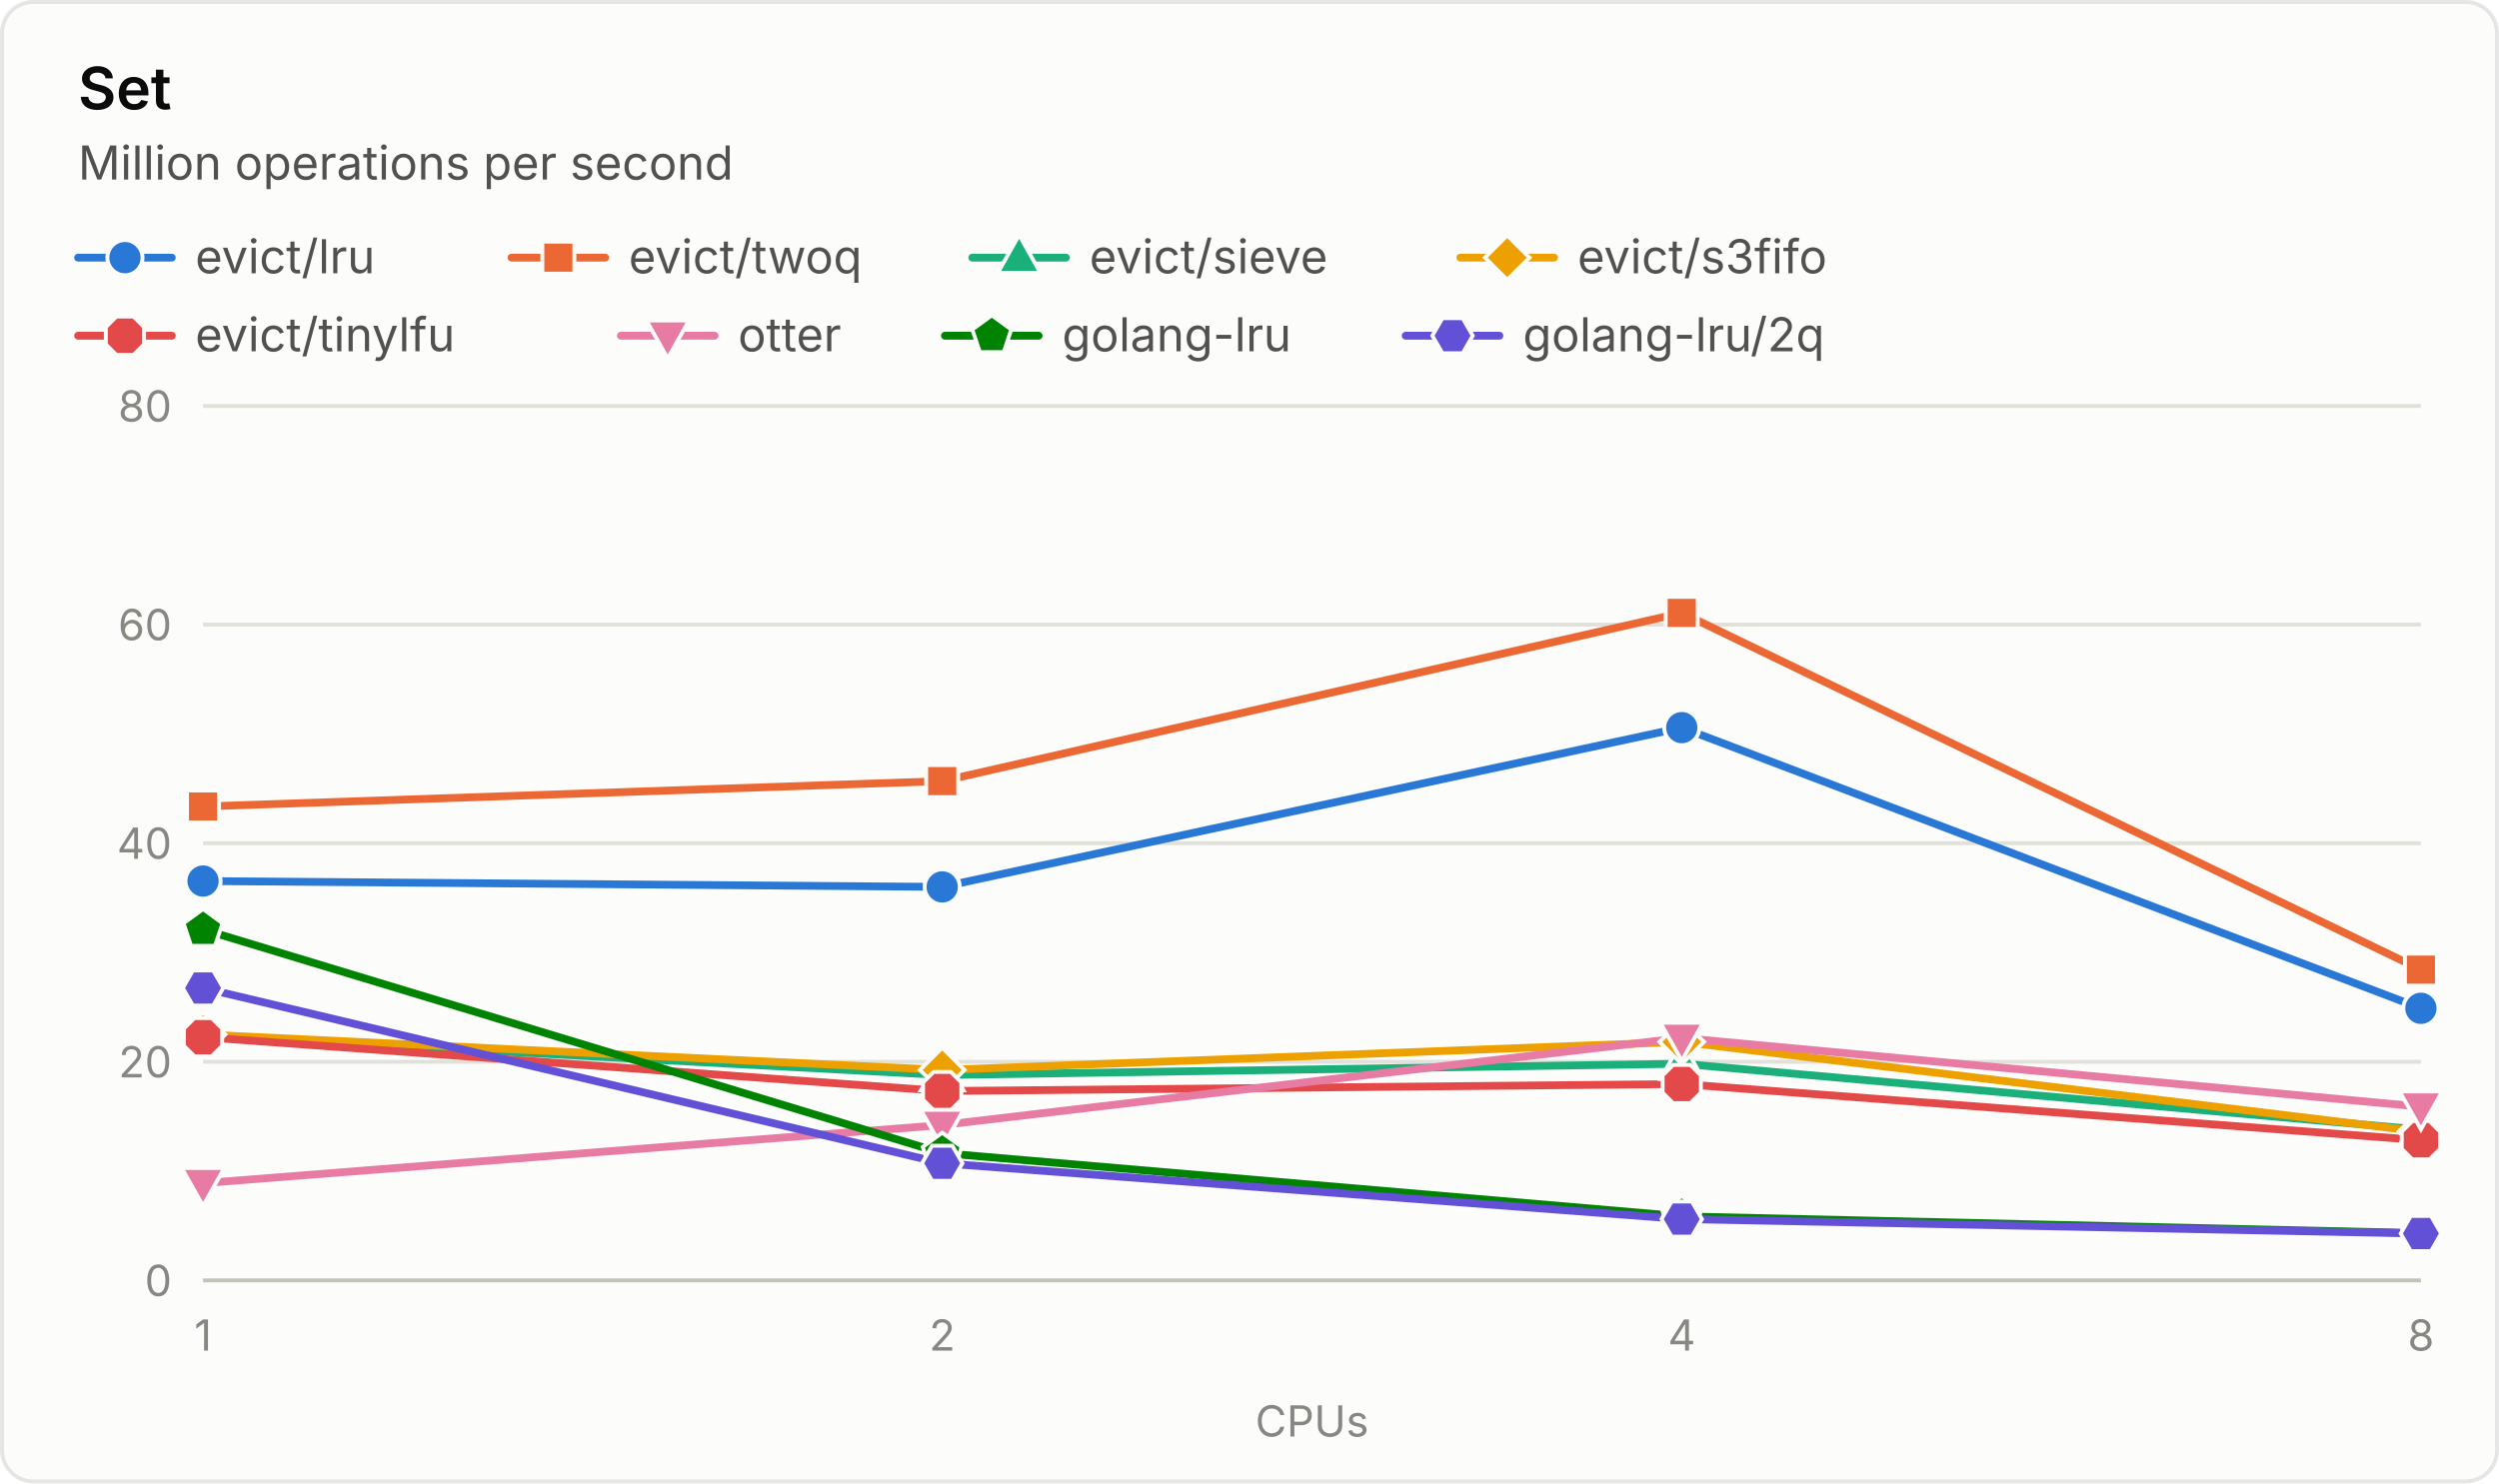
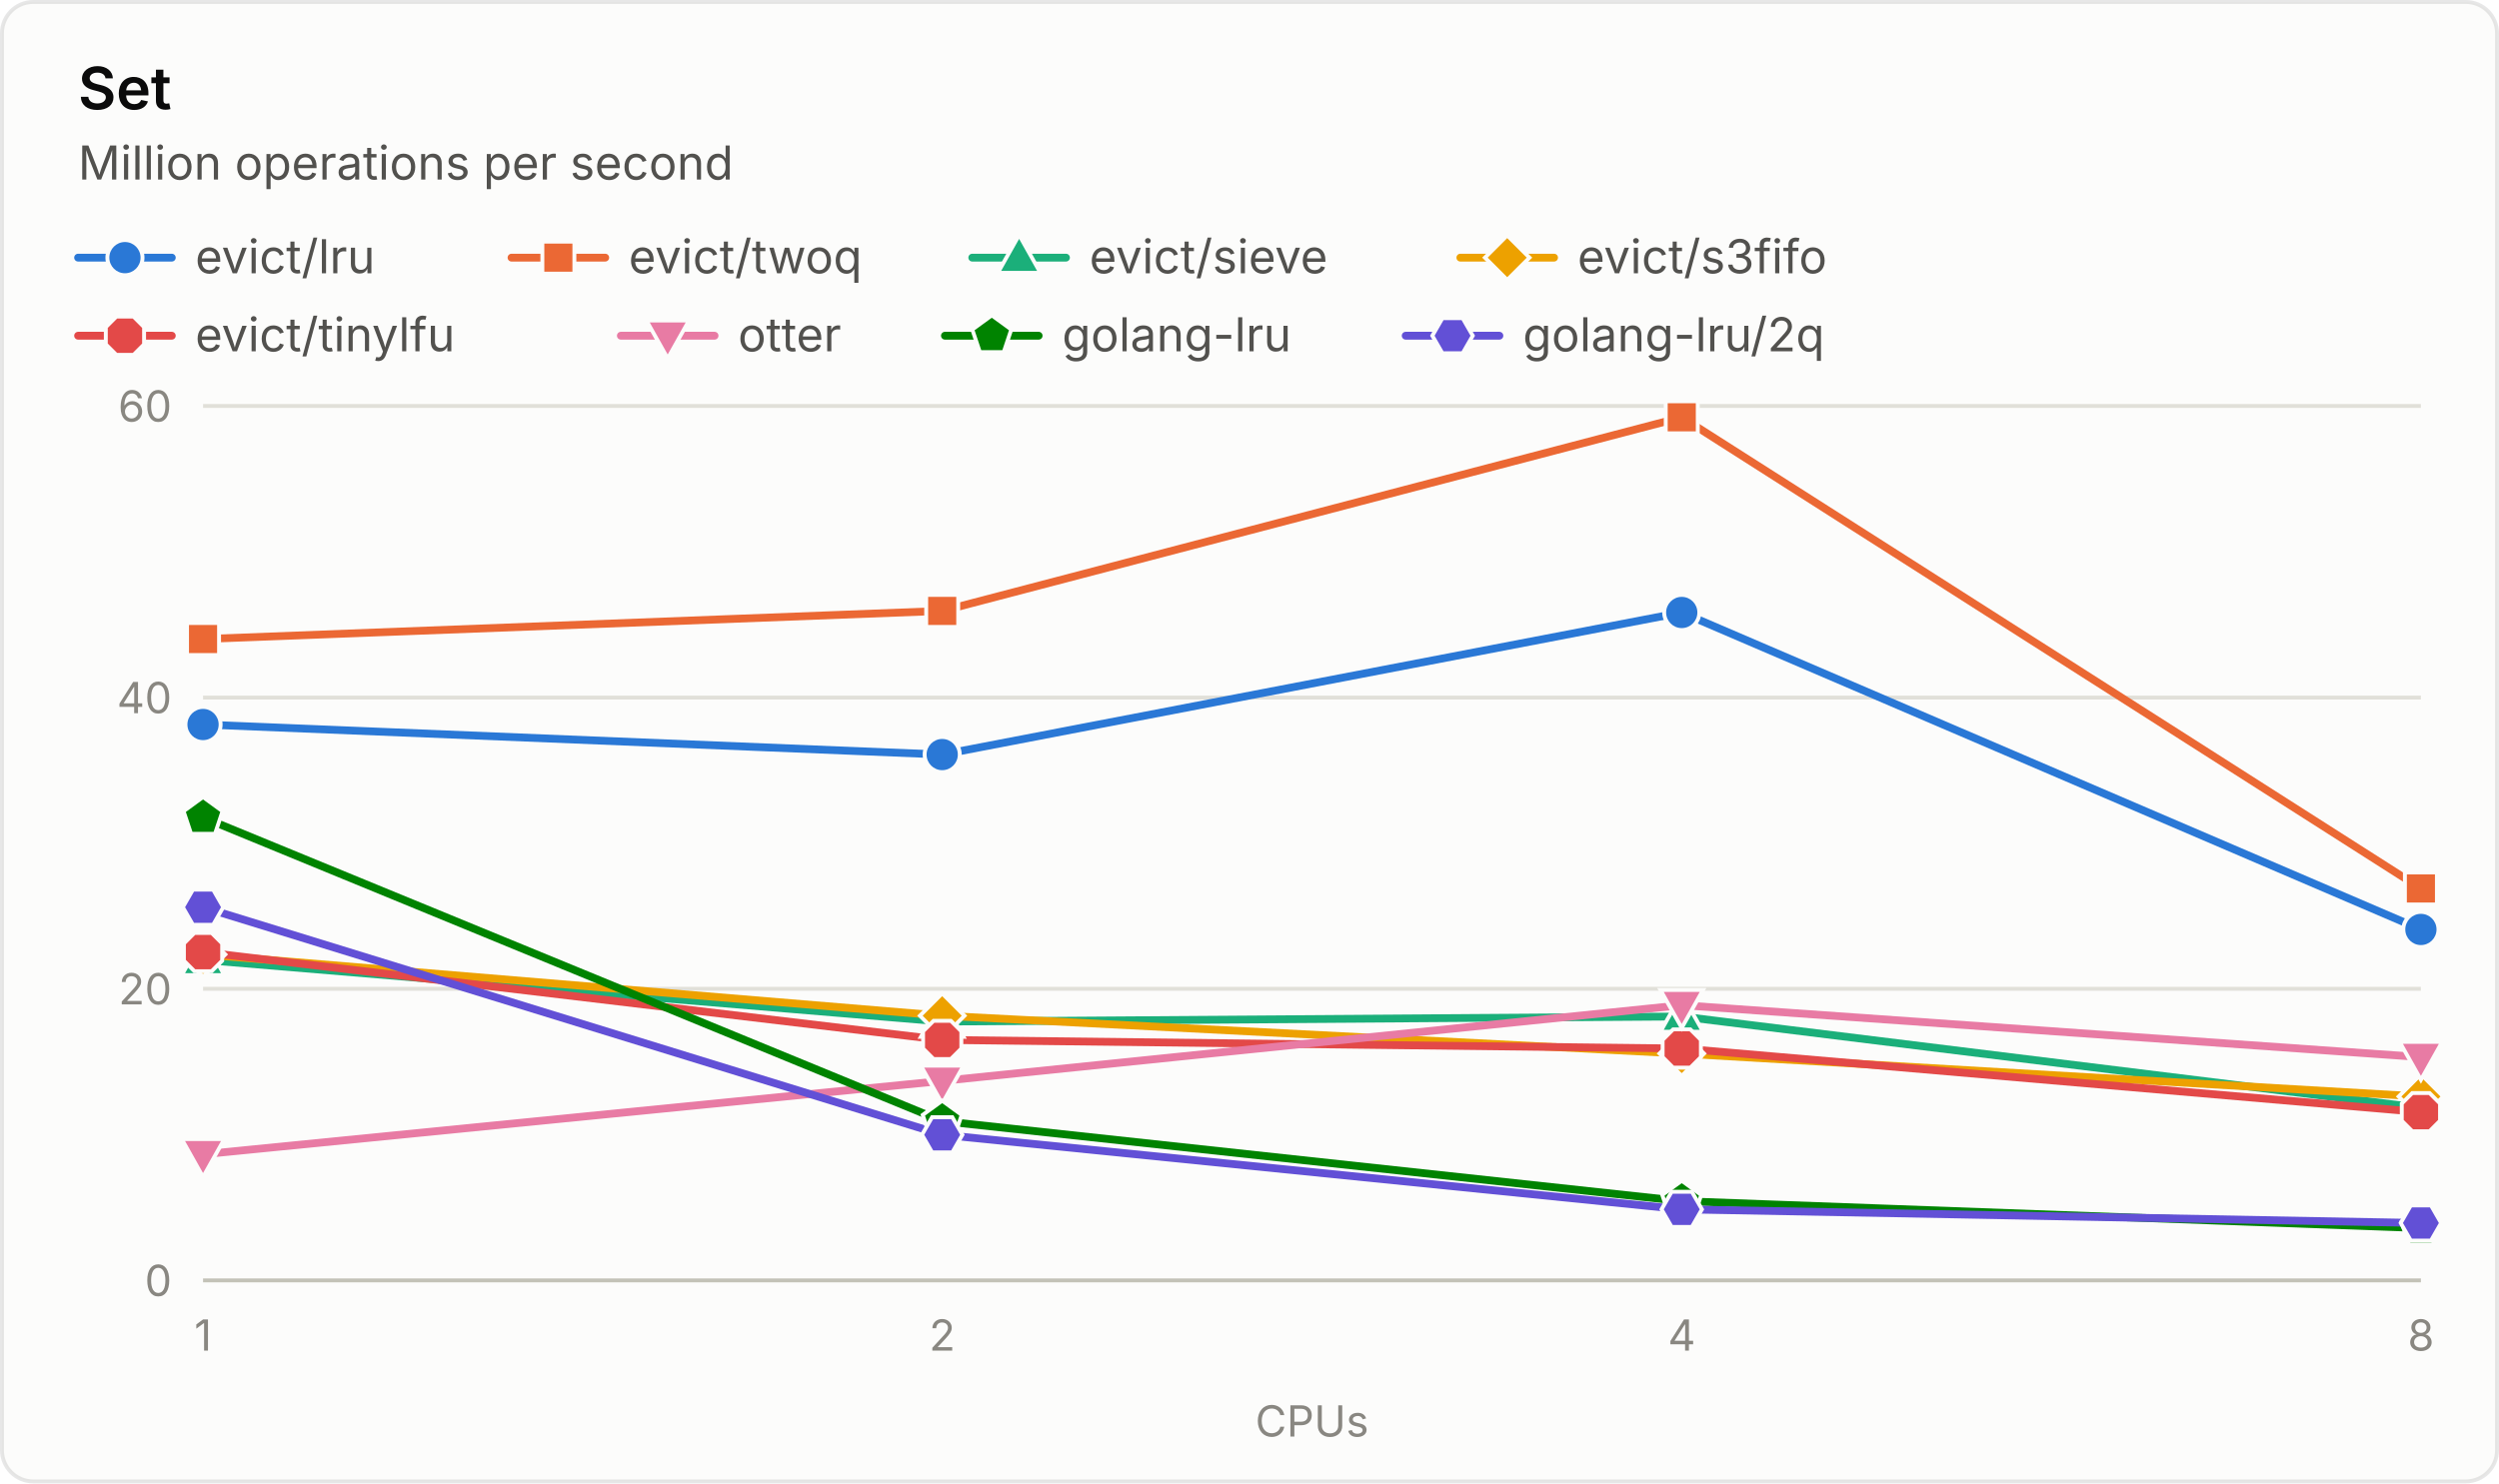
<svg xmlns="http://www.w3.org/2000/svg" viewBox="0 0 640 380" width="640" height="380" role="img" aria-labelledby="title desc">
  <style>
text { font-family: system-ui, -apple-system, "Segoe UI", sans-serif; }
.title { font-size: 15px; font-weight: 600; }
.unit, .legend { font-size: 12px; }
.tick { font-size: 11px; font-variant-numeric: tabular-nums; }
.grid, .axis { stroke-width: 1; }
.line { fill: none; stroke-width: 2; stroke-linejoin: round; stroke-linecap: round; }
.ref { fill: none; stroke-width: 1.5; stroke-linejoin: round; stroke-linecap: round; }
.mark { stroke-width: 2; paint-order: stroke; }
.surface { fill: #fcfcfb; stroke: rgba(11,11,11,0.10); }
.title { fill: #0b0b0b; }
.unit, .legend { fill: #52514e; }
.tick { fill: #898781; }
.grid { stroke: #e1e0d9; }
.axis { stroke: #c3c2b7; }
.ref { stroke: #898781; }
.mark { stroke: #fcfcfb; }
.s0 { stroke: #2a78d6; } .m0 { fill: #2a78d6; }
.s1 { stroke: #eb6834; } .m1 { fill: #eb6834; }
.s2 { stroke: #1baf7a; } .m2 { fill: #1baf7a; }
.s3 { stroke: #eda100; } .m3 { fill: #eda100; }
.s7 { stroke: #e34948; } .m7 { fill: #e34948; }
.s4 { stroke: #e87ba4; } .m4 { fill: #e87ba4; }
.s5 { stroke: #008300; } .m5 { fill: #008300; }
.s6 { stroke: #6250d6; } .m6 { fill: #6250d6; }
@media (prefers-color-scheme: dark) {
  .surface { fill: #1a1a19; stroke: rgba(255,255,255,0.10); }
  .title { fill: #f0efec; }
  .unit, .legend { fill: #c3c2b7; }
  .tick { fill: #898781; }
  .grid { stroke: #2c2c2a; }
  .axis { stroke: #383835; }
  .ref { stroke: #898781; }
  .mark { stroke: #1a1a19; }
  .s0 { stroke: #3987e5; } .m0 { fill: #3987e5; }
  .s1 { stroke: #d95926; } .m1 { fill: #d95926; }
  .s2 { stroke: #199e70; } .m2 { fill: #199e70; }
  .s3 { stroke: #c98500; } .m3 { fill: #c98500; }
  .s7 { stroke: #e66767; } .m7 { fill: #e66767; }
  .s4 { stroke: #d55181; } .m4 { fill: #d55181; }
  .s5 { stroke: #008300; } .m5 { fill: #008300; }
  .s6 { stroke: #9085e9; } .m6 { fill: #9085e9; }
}
</style>
  <rect class="surface" x="0.5" y="0.5" width="639" height="379" rx="8" />
  <text class="title" x="20" y="28">Set</text>
  <text class="unit" x="20" y="46">Million operations per second</text>
  <path class="line s0" d="M20,66 h24" />
  <circle class="mark m0" cx="32" cy="66" r="4" />
  <text class="legend" x="50" y="70">evict/lru</text>
  <path class="line s1" d="M131,66 h24" />
  <path class="mark m1" d="M139.4,62.4L146.6,62.4L146.6,69.6L139.4,69.6Z" />
  <text class="legend" x="161" y="70">evict/twoq</text>
  <path class="line s2" d="M249,66 h24" />
  <path class="mark m2" d="M261,61.2L265.6,69.4L256.4,69.4Z" />
  <text class="legend" x="279" y="70">evict/sieve</text>
  <path class="line s3" d="M374,66 h24" />
  <path class="mark m3" d="M386,61L391,66L386,71L381,66Z" />
  <text class="legend" x="404" y="70">evict/s3fifo</text>
  <path class="line s7" d="M20,86 h24" />
  <path class="mark m7" d="M30,81.6L34,81.6L36.4,84L36.4,88L34,90.4L30,90.4L27.6,88L27.6,84Z" />
  <text class="legend" x="50" y="90">evict/tinylfu</text>
  <path class="line s4" d="M159,86 h24" />
  <path class="mark m4" d="M171,90.8L175.6,82.6L166.4,82.6Z" />
  <text class="legend" x="189" y="90">otter</text>
  <path class="line s5" d="M242,86 h24" />
  <path class="mark m5" d="M254,81.4L258.4,84.6L256.7,89.7L251.3,89.7L249.6,84.6Z" />
  <text class="legend" x="272" y="90">golang-lru</text>
  <path class="line s6" d="M360,86 h24" />
  <path class="mark m6" d="M369.7,82L374.3,82L376.6,86L374.3,90L369.7,90L367.4,86Z" />
  <text class="legend" x="390" y="90">golang-lru/2q</text>
  <path class="axis" d="M52,328 h568" />
  <text class="tick" x="44" y="332" text-anchor="end">0</text>
-   <path class="grid" d="M52,272 h568" />
-   <text class="tick" x="44" y="276" text-anchor="end">20</text>
-   <path class="grid" d="M52,216 h568" />
-   <text class="tick" x="44" y="220" text-anchor="end">40</text>
-   <path class="grid" d="M52,160 h568" />
-   <text class="tick" x="44" y="164" text-anchor="end">60</text>
+   <path class="grid" d="M52,253.3 h568" />
+   <text class="tick" x="44" y="257.3" text-anchor="end">20</text>
+   <path class="grid" d="M52,178.7 h568" />
+   <text class="tick" x="44" y="182.7" text-anchor="end">40</text>
  <path class="grid" d="M52,104 h568" />
-   <text class="tick" x="44" y="108" text-anchor="end">80</text>
+   <text class="tick" x="44" y="108" text-anchor="end">60</text>
  <text class="tick" x="52" y="346" text-anchor="middle">1</text>
  <text class="tick" x="241.3" y="346" text-anchor="middle">2</text>
  <text class="tick" x="430.7" y="346" text-anchor="middle">4</text>
  <text class="tick" x="620" y="346" text-anchor="middle">8</text>
  <text class="tick" x="336" y="368" text-anchor="middle">CPUs</text>
-   <path class="line s0" d="M52,225.7L241.3,227.2L430.7,186.4L620,258.3" />
-   <path class="line s1" d="M52,206.6L241.3,200.1L430.7,157L620,248.4" />
-   <path class="line s2" d="M52,265.3L241.3,275.4L430.7,272.5L620,289.4" />
-   <path class="line s3" d="M52,265L241.3,274.1L430.7,266.9L620,289.9" />
-   <path class="line s7" d="M52,265.7L241.3,279.5L430.7,277.7L620,292.1" />
-   <path class="line s4" d="M52,303.1L241.3,288.2L430.7,265.9L620,283.5" />
-   <path class="line s5" d="M52,238.1L241.3,295.4L430.7,311.6L620,315.9" />
-   <path class="line s6" d="M52,253.1L241.3,298L430.7,312.3L620,316" />
+   <path class="line s0" d="M52,185.6L241.3,193.3L430.7,156.9L620,238.1" />
+   <path class="line s1" d="M52,163.7L241.3,156.5L430.7,106.9L620,227.6" />
+   <path class="line s2" d="M52,245.9L241.3,261.7L430.7,260.4L620,283.8" />
+   <path class="line s3" d="M52,244.5L241.3,260.2L430.7,269.9L620,280.9" />
+   <path class="line s7" d="M52,243.9L241.3,266.4L430.7,268.6L620,284.9" />
+   <path class="line s4" d="M52,295.7L241.3,276.9L430.7,257.5L620,270.8" />
+   <path class="line s5" d="M52,209.4L241.3,287.2L430.7,307.7L620,314.6" />
+   <path class="line s6" d="M52,232.4L241.3,290.7L430.7,309.8L620,313.3" />
  <g>
-     <circle class="mark m0" cx="52" cy="225.7" r="4" />
+     <circle class="mark m0" cx="52" cy="185.6" r="4" />
  </g>
  <g>
-     <circle class="mark m0" cx="241.3" cy="227.2" r="4" />
+     <circle class="mark m0" cx="241.3" cy="193.3" r="4" />
  </g>
  <g>
-     <circle class="mark m0" cx="430.7" cy="186.4" r="4" />
+     <circle class="mark m0" cx="430.7" cy="156.9" r="4" />
  </g>
  <g>
-     <circle class="mark m0" cx="620" cy="258.3" r="4" />
+     <circle class="mark m0" cx="620" cy="238.1" r="4" />
  </g>
  <g>
-     <path class="mark m1" d="M48.4,203L55.6,203L55.6,210.2L48.4,210.2Z" />
+     <path class="mark m1" d="M48.4,160.1L55.6,160.1L55.6,167.3L48.4,167.3Z" />
  </g>
  <g>
-     <path class="mark m1" d="M237.7,196.5L244.9,196.5L244.9,203.7L237.7,203.7Z" />
+     <path class="mark m1" d="M237.7,152.9L244.9,152.9L244.9,160.1L237.7,160.1Z" />
  </g>
  <g>
-     <path class="mark m1" d="M427.1,153.4L434.3,153.4L434.3,160.6L427.1,160.6Z" />
+     <path class="mark m1" d="M427.1,103.3L434.3,103.3L434.3,110.5L427.1,110.5Z" />
  </g>
  <g>
-     <path class="mark m1" d="M616.4,244.8L623.6,244.8L623.6,252L616.4,252Z" />
+     <path class="mark m1" d="M616.4,224L623.6,224L623.6,231.2L616.4,231.2Z" />
  </g>
  <g>
-     <path class="mark m2" d="M52,260.5L56.6,268.7L47.4,268.7Z" />
+     <path class="mark m2" d="M52,241.1L56.6,249.3L47.4,249.3Z" />
  </g>
  <g>
-     <path class="mark m2" d="M241.3,270.6L245.9,278.8L236.7,278.8Z" />
+     <path class="mark m2" d="M241.3,256.9L245.9,265.1L236.7,265.1Z" />
  </g>
  <g>
-     <path class="mark m2" d="M430.7,267.7L435.3,275.9L426.1,275.9Z" />
+     <path class="mark m2" d="M430.7,255.6L435.3,263.8L426.1,263.8Z" />
  </g>
  <g>
-     <path class="mark m2" d="M620,284.6L624.6,292.8L615.4,292.8Z" />
+     <path class="mark m2" d="M620,279L624.6,287.2L615.4,287.2Z" />
  </g>
  <g>
-     <path class="mark m3" d="M52,260L57,265L52,270L47,265Z" />
+     <path class="mark m3" d="M52,239.5L57,244.5L52,249.5L47,244.5Z" />
  </g>
  <g>
-     <path class="mark m3" d="M241.3,269.1L246.3,274.1L241.3,279.1L236.3,274.1Z" />
+     <path class="mark m3" d="M241.3,255.2L246.3,260.2L241.3,265.2L236.3,260.2Z" />
  </g>
  <g>
-     <path class="mark m3" d="M430.7,261.9L435.7,266.9L430.7,271.9L425.7,266.9Z" />
+     <path class="mark m3" d="M430.7,264.9L435.7,269.9L430.7,274.9L425.7,269.9Z" />
  </g>
  <g>
-     <path class="mark m3" d="M620,284.9L625,289.9L620,294.9L615,289.9Z" />
+     <path class="mark m3" d="M620,275.9L625,280.9L620,285.9L615,280.9Z" />
  </g>
  <g>
-     <path class="mark m7" d="M50,261.3L54,261.3L56.4,263.7L56.4,267.7L54,270.1L50,270.1L47.6,267.7L47.6,263.7Z" />
+     <path class="mark m7" d="M50,239.5L54,239.5L56.4,241.9L56.4,245.9L54,248.3L50,248.3L47.6,245.9L47.6,241.9Z" />
  </g>
  <g>
-     <path class="mark m7" d="M239.3,275.1L243.3,275.1L245.7,277.5L245.7,281.5L243.3,283.9L239.3,283.9L236.9,281.5L236.9,277.5Z" />
+     <path class="mark m7" d="M239.3,262L243.3,262L245.7,264.4L245.7,268.4L243.3,270.8L239.3,270.8L236.9,268.4L236.9,264.4Z" />
  </g>
  <g>
-     <path class="mark m7" d="M428.7,273.3L432.7,273.3L435.1,275.7L435.1,279.7L432.7,282.1L428.7,282.1L426.3,279.7L426.3,275.7Z" />
+     <path class="mark m7" d="M428.7,264.2L432.7,264.2L435.1,266.6L435.1,270.6L432.7,273L428.7,273L426.3,270.6L426.3,266.6Z" />
  </g>
  <g>
-     <path class="mark m7" d="M618,287.7L622,287.7L624.4,290.1L624.4,294.1L622,296.5L618,296.5L615.6,294.1L615.6,290.1Z" />
+     <path class="mark m7" d="M618,280.5L622,280.5L624.4,282.9L624.4,286.9L622,289.3L618,289.3L615.6,286.9L615.6,282.9Z" />
  </g>
  <g>
-     <path class="mark m4" d="M52,307.9L56.6,299.7L47.4,299.7Z" />
+     <path class="mark m4" d="M52,300.5L56.6,292.3L47.4,292.3Z" />
  </g>
  <g>
-     <path class="mark m4" d="M241.3,293L245.9,284.8L236.7,284.8Z" />
+     <path class="mark m4" d="M241.3,281.7L245.9,273.5L236.7,273.5Z" />
  </g>
  <g>
-     <path class="mark m4" d="M430.7,270.7L435.3,262.5L426.1,262.5Z" />
+     <path class="mark m4" d="M430.7,262.3L435.3,254.1L426.1,254.1Z" />
  </g>
  <g>
-     <path class="mark m4" d="M620,288.3L624.6,280.1L615.4,280.1Z" />
+     <path class="mark m4" d="M620,275.6L624.6,267.4L615.4,267.4Z" />
  </g>
  <g>
-     <path class="mark m5" d="M52,233.5L56.4,236.7L54.7,241.8L49.3,241.8L47.6,236.7Z" />
+     <path class="mark m5" d="M52,204.8L56.4,208L54.7,213.1L49.3,213.1L47.6,208Z" />
  </g>
  <g>
-     <path class="mark m5" d="M241.3,290.8L245.7,294L244,299.1L238.6,299.1L236.9,294Z" />
+     <path class="mark m5" d="M241.3,282.6L245.7,285.8L244,290.9L238.6,290.9L236.9,285.8Z" />
  </g>
  <g>
-     <path class="mark m5" d="M430.7,307L435.1,310.2L433.4,315.3L428,315.3L426.3,310.2Z" />
+     <path class="mark m5" d="M430.7,303.1L435.1,306.3L433.4,311.4L428,311.4L426.3,306.3Z" />
  </g>
  <g>
-     <path class="mark m5" d="M620,311.3L624.4,314.5L622.7,319.6L617.3,319.6L615.6,314.5Z" />
+     <path class="mark m5" d="M620,310L624.4,313.2L622.7,318.3L617.3,318.3L615.6,313.2Z" />
  </g>
  <g>
-     <path class="mark m6" d="M49.7,249.1L54.3,249.1L56.6,253.1L54.3,257.1L49.7,257.1L47.4,253.1Z" />
+     <path class="mark m6" d="M49.7,228.4L54.3,228.4L56.6,232.4L54.3,236.4L49.7,236.4L47.4,232.4Z" />
  </g>
  <g>
-     <path class="mark m6" d="M239,294L243.6,294L245.9,298L243.6,302L239,302L236.7,298Z" />
+     <path class="mark m6" d="M239,286.7L243.6,286.7L245.9,290.7L243.6,294.7L239,294.7L236.7,290.7Z" />
  </g>
  <g>
-     <path class="mark m6" d="M428.4,308.3L433,308.3L435.3,312.3L433,316.3L428.4,316.3L426.1,312.3Z" />
+     <path class="mark m6" d="M428.4,305.8L433,305.8L435.3,309.8L433,313.8L428.4,313.8L426.1,309.8Z" />
  </g>
  <g>
-     <path class="mark m6" d="M617.7,312L622.3,312L624.6,316L622.3,320L617.7,320L615.4,316Z" />
+     <path class="mark m6" d="M617.7,309.3L622.3,309.3L624.6,313.3L622.3,317.3L617.7,317.3L615.4,313.3Z" />
  </g>
</svg>
